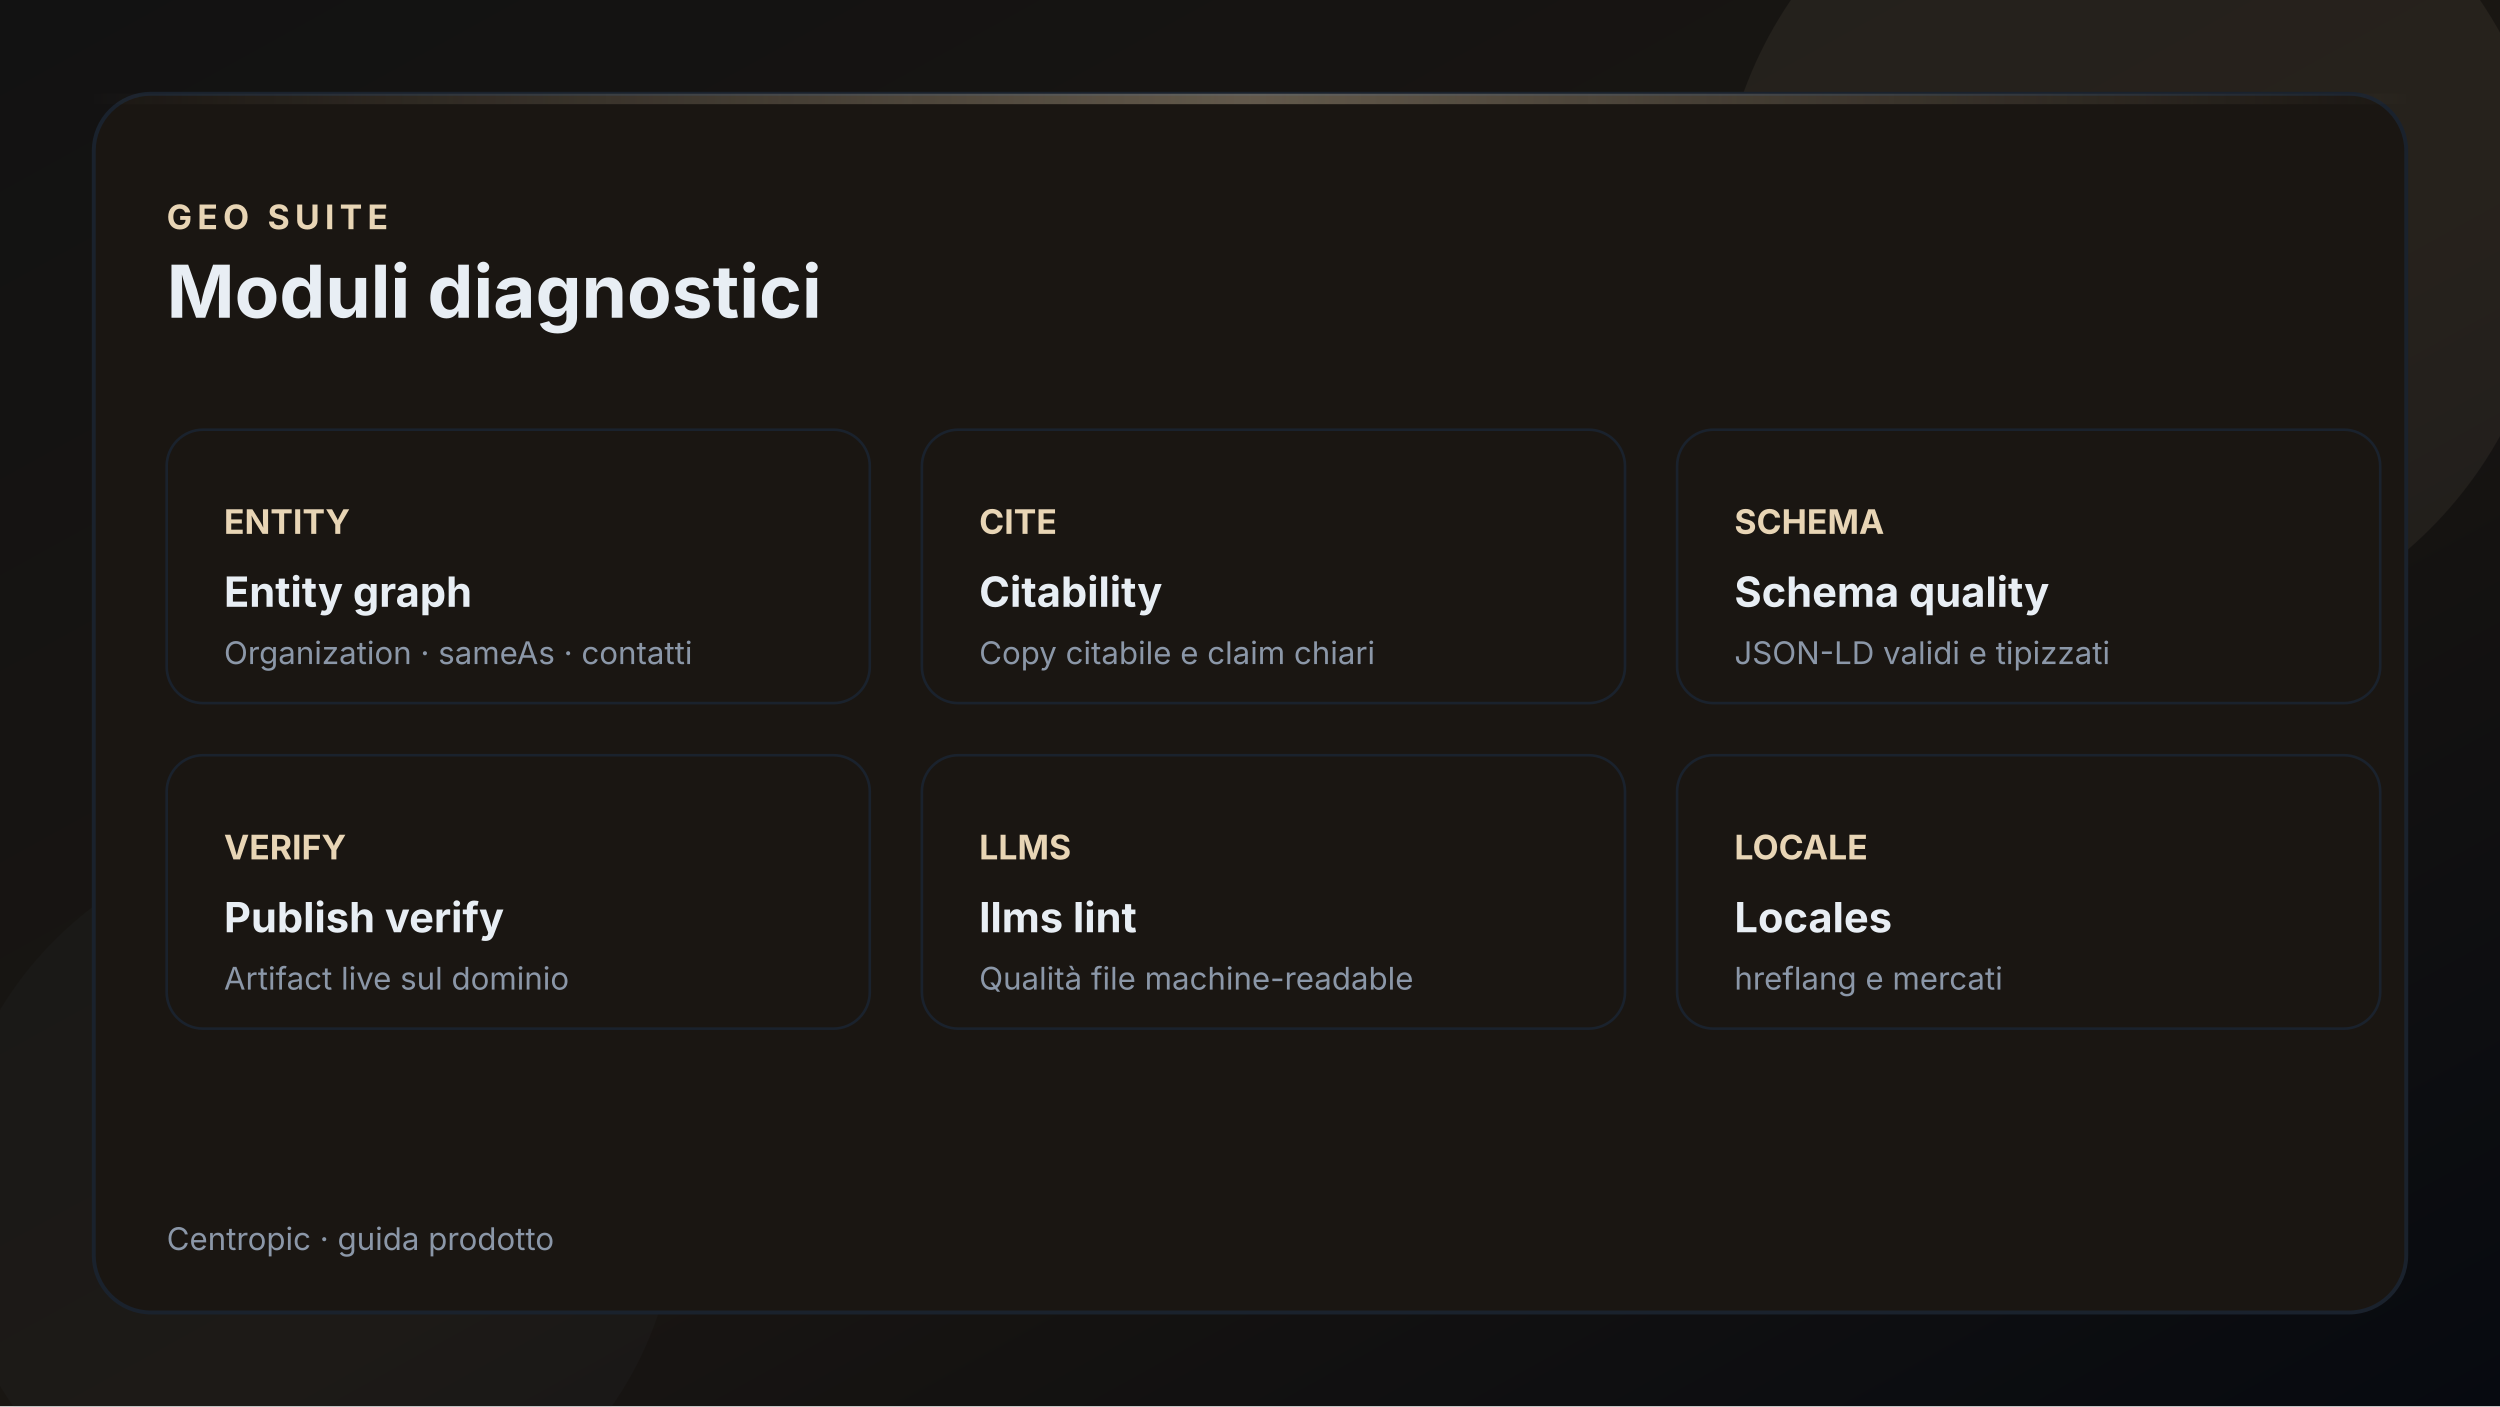
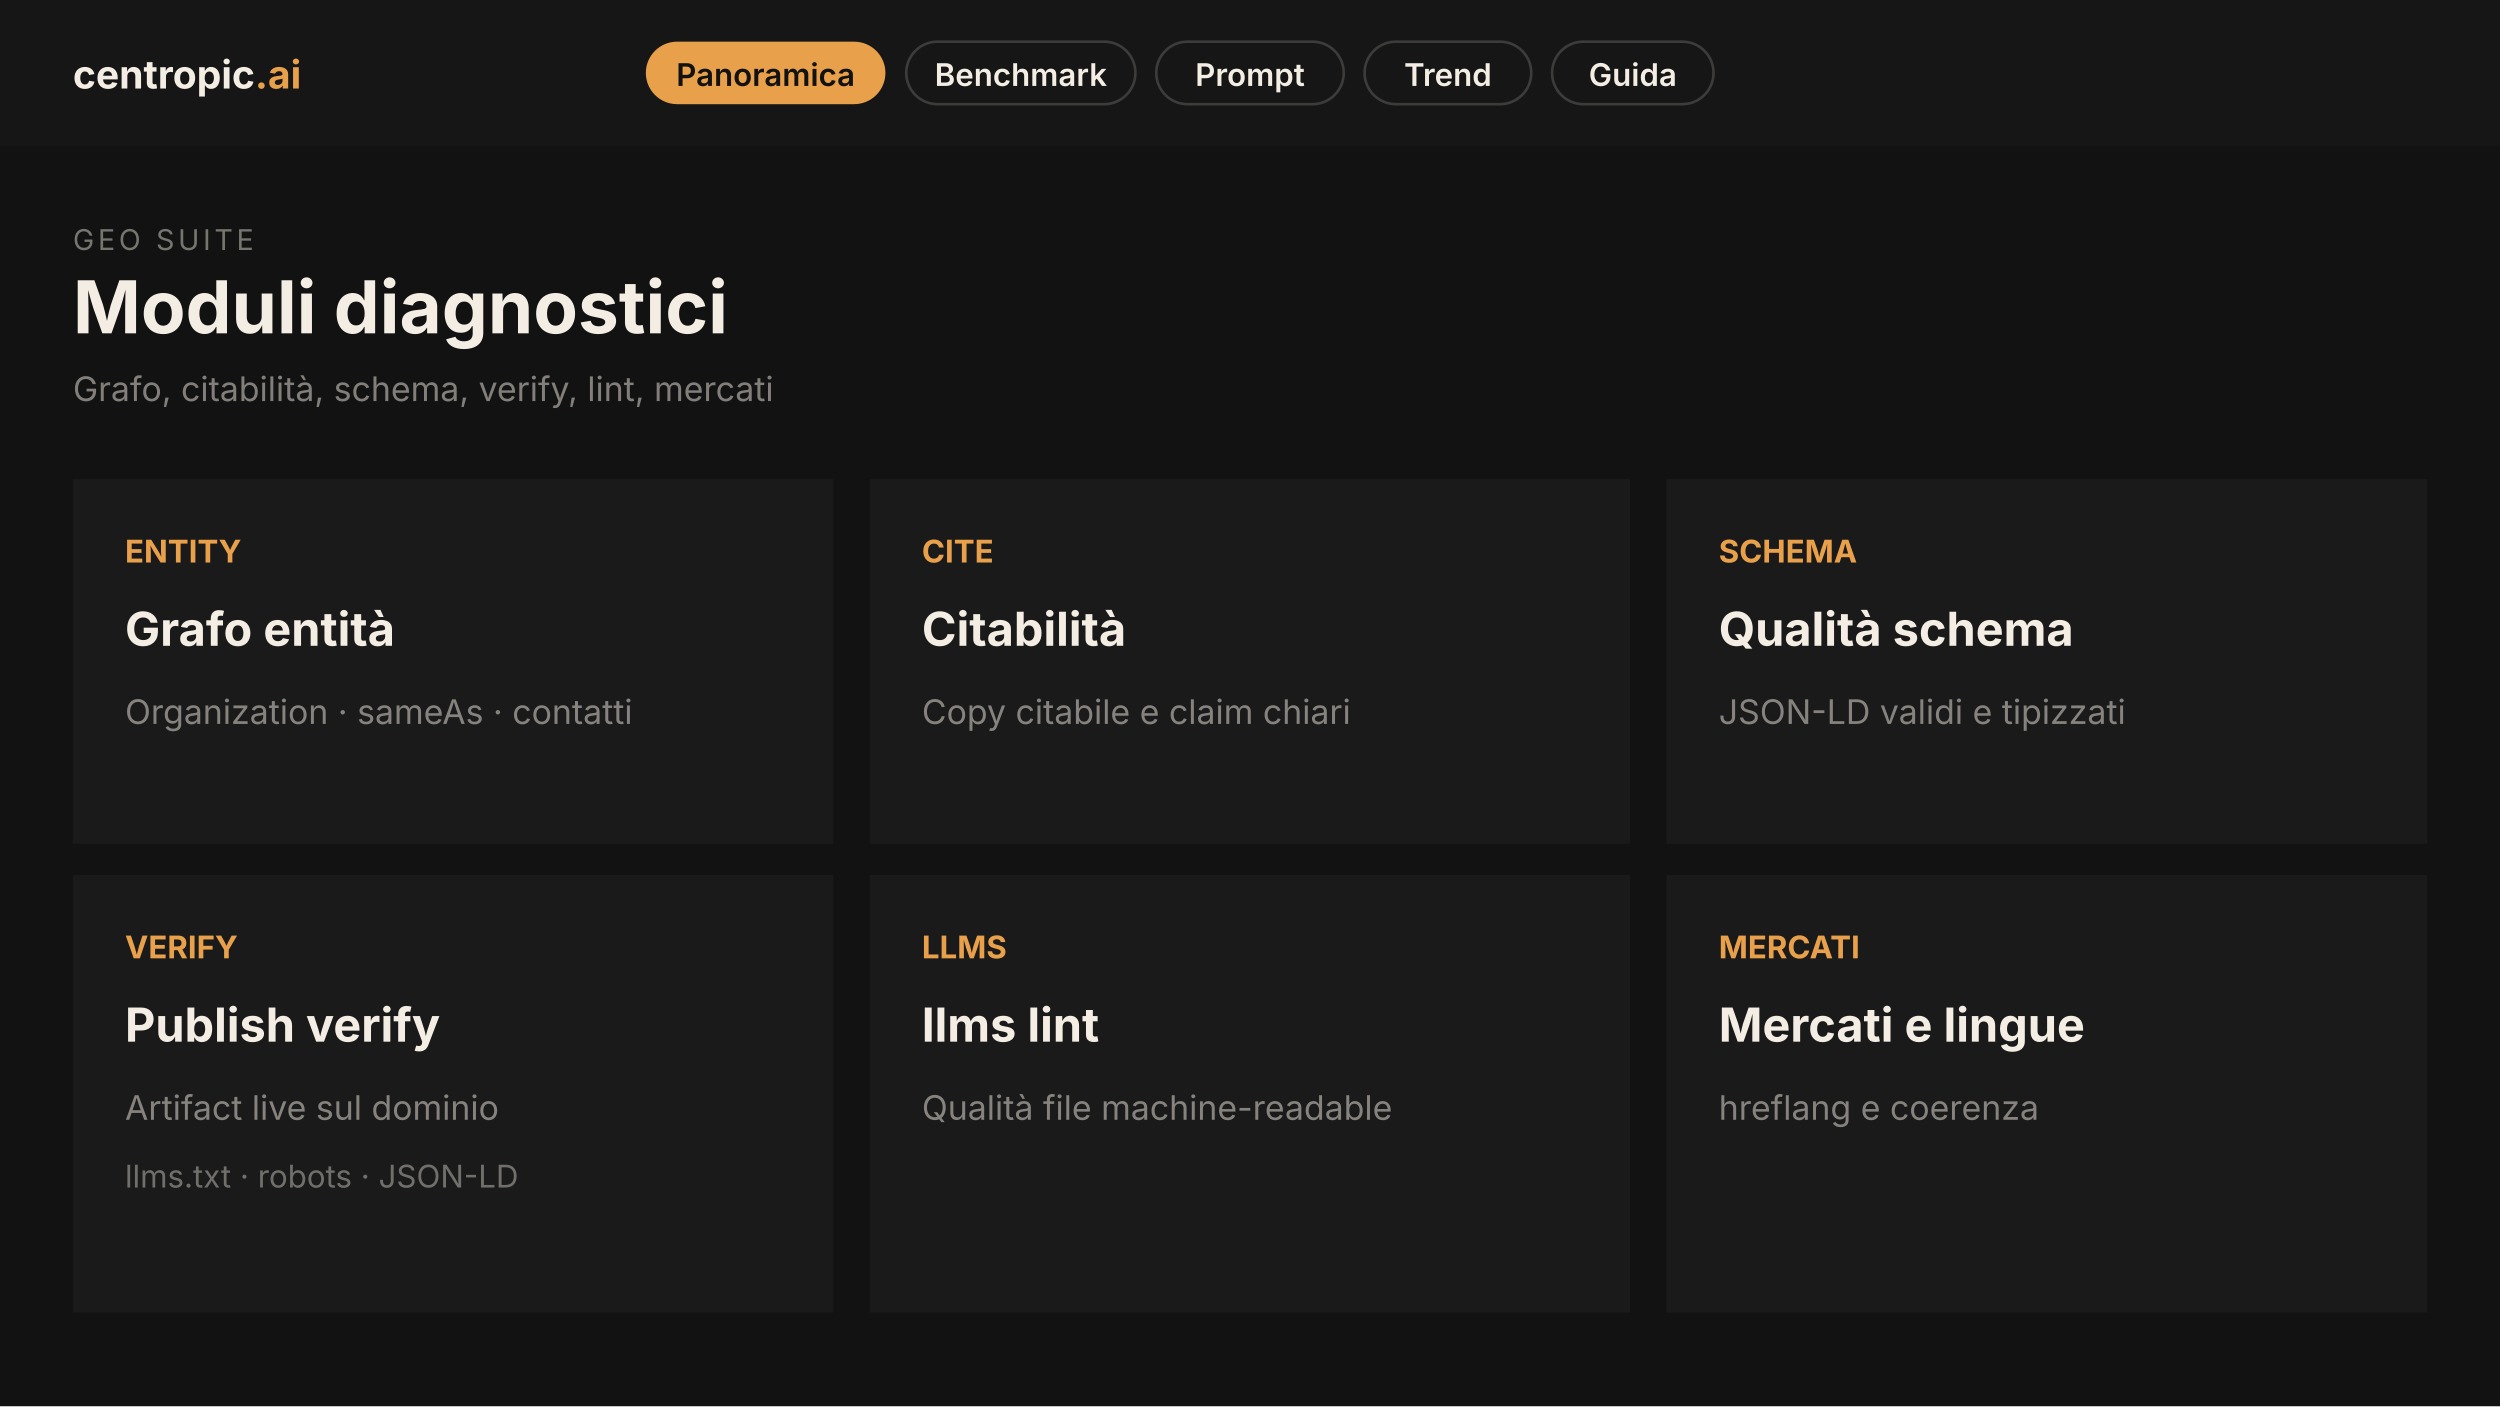
- <svg xmlns="http://www.w3.org/2000/svg" width="960" height="540" viewBox="0 0 960 540" role="img" aria-labelledby="t d">
-   <defs>
-     <linearGradient id="bg" x1="0" y1="0" x2="1" y2="1">
-       <stop offset="0%" stop-color="#121212" />
-       <stop offset="55%" stop-color="#1A1612" />
-       <stop offset="100%" stop-color="#070A10" />
-     </linearGradient>
-     <linearGradient id="glow" x1="0" y1="0" x2="1" y2="0">
-       <stop offset="0%" stop-color="#E8D5B5" stop-opacity="0" />
-       <stop offset="50%" stop-color="#E8D5B5" stop-opacity=".35" />
-       <stop offset="100%" stop-color="#E8D5B5" stop-opacity="0" />
-     </linearGradient>
-     <filter id="soft" x="-20%" y="-20%" width="140%" height="140%">
-       <feGaussianBlur stdDeviation="12" result="b" />
-       <feMerge>
-         <feMergeNode in="b" />
-         <feMergeNode in="SourceGraphic" />
-       </feMerge>
-     </filter>
-   </defs>
-   <rect width="960" height="540" fill="url(#bg)" />
-   <circle cx="820" cy="90" r="160" fill="#E8D5B5" opacity=".06" />
-   <circle cx="120" cy="460" r="140" fill="#5B6B7A" opacity=".05" />
-   <rect x="36" y="36" width="888" height="468" rx="22" fill="#1A1612" stroke="#1A222D" stroke-width="1.5" />
-   <rect x="36" y="36" width="888" height="4" fill="url(#glow)" />
-   <text x="64" y="88" fill="#E8D5B5" font-family="'Inter', system-ui, sans-serif" font-size="13" font-weight="700" letter-spacing="2">GEO SUITE</text>
-   <text x="64" y="122" fill="#E8EEF4" font-family="'Inter', system-ui, sans-serif" font-size="28" font-weight="700">Moduli diagnostici</text>
-   <g font-family="'Inter', system-ui, sans-serif">
-     <g transform="translate(64, 165)">
-       <rect width="270" height="105" rx="14" fill="#1A1612" stroke="#1A222D" />
-       <text x="22" y="40" fill="#E8D5B5" font-size="13" font-weight="700">ENTITY</text>
-       <text x="22" y="68" fill="#E8EEF4" font-size="16" font-weight="700">Entity graph</text>
-       <text x="22" y="90" fill="#8B97A8" font-size="12">Organization · sameAs · contatti</text>
-     </g>
-     <g transform="translate(354, 165)">
-       <rect width="270" height="105" rx="14" fill="#1A1612" stroke="#1A222D" />
-       <text x="22" y="40" fill="#E8D5B5" font-size="13" font-weight="700">CITE</text>
-       <text x="22" y="68" fill="#E8EEF4" font-size="16" font-weight="700">Citability</text>
-       <text x="22" y="90" fill="#8B97A8" font-size="12">Copy citabile e claim chiari</text>
-     </g>
-     <g transform="translate(644, 165)">
-       <rect width="270" height="105" rx="14" fill="#1A1612" stroke="#1A222D" />
-       <text x="22" y="40" fill="#E8D5B5" font-size="13" font-weight="700">SCHEMA</text>
-       <text x="22" y="68" fill="#E8EEF4" font-size="16" font-weight="700">Schema quality</text>
-       <text x="22" y="90" fill="#8B97A8" font-size="12">JSON-LD validi e tipizzati</text>
-     </g>
-     <g transform="translate(64, 290)">
-       <rect width="270" height="105" rx="14" fill="#1A1612" stroke="#1A222D" />
-       <text x="22" y="40" fill="#E8D5B5" font-size="13" font-weight="700">VERIFY</text>
-       <text x="22" y="68" fill="#E8EEF4" font-size="16" font-weight="700">Publish verify</text>
-       <text x="22" y="90" fill="#8B97A8" font-size="12">Artifact live sul dominio</text>
-     </g>
-     <g transform="translate(354, 290)">
-       <rect width="270" height="105" rx="14" fill="#1A1612" stroke="#1A222D" />
-       <text x="22" y="40" fill="#E8D5B5" font-size="13" font-weight="700">LLMS</text>
-       <text x="22" y="68" fill="#E8EEF4" font-size="16" font-weight="700">llms lint</text>
-       <text x="22" y="90" fill="#8B97A8" font-size="12">Qualità file machine-readable</text>
-     </g>
-     <g transform="translate(644, 290)">
-       <rect width="270" height="105" rx="14" fill="#1A1612" stroke="#1A222D" />
-       <text x="22" y="40" fill="#E8D5B5" font-size="13" font-weight="700">LOCALE</text>
-       <text x="22" y="68" fill="#E8EEF4" font-size="16" font-weight="700">Locales</text>
-       <text x="22" y="90" fill="#8B97A8" font-size="12">hreflang e mercati</text>
-     </g>
+ <svg xmlns="http://www.w3.org/2000/svg" viewBox="0 0 960 540" role="img" aria-label="GEO Suite moduli">
+   <rect width="960" height="540" fill="#121212" />
+   <rect width="960" height="56" fill="#161616" />
+   <text x="28" y="34" fill="#F3EDE3" font-family="Inter, system-ui, sans-serif" font-size="15" font-weight="650">centropic<tspan fill="#E8A04A">.ai</tspan>
+   </text>
+   <g font-family="Inter, system-ui, sans-serif" font-size="12" font-weight="600">
+     <rect x="248" y="16" width="92" height="24" rx="12" fill="#E8A04A" />
+     <text x="294" y="33" text-anchor="middle" fill="#121212">Panoramica</text>
+     <rect x="348" y="16" width="88" height="24" rx="12" fill="none" stroke="rgba(243,237,227,0.18)" />
+     <text x="392" y="33" text-anchor="middle" fill="#F3EDE3">Benchmark</text>
+     <rect x="444" y="16" width="72" height="24" rx="12" fill="none" stroke="rgba(243,237,227,0.18)" />
+     <text x="480" y="33" text-anchor="middle" fill="#F3EDE3">Prompt</text>
+     <rect x="524" y="16" width="64" height="24" rx="12" fill="none" stroke="rgba(243,237,227,0.18)" />
+     <text x="556" y="33" text-anchor="middle" fill="#F3EDE3">Trend</text>
+     <rect x="596" y="16" width="62" height="24" rx="12" fill="none" stroke="rgba(243,237,227,0.18)" />
+     <text x="627" y="33" text-anchor="middle" fill="#F3EDE3">Guida</text>
  </g>
-   <text x="64" y="480" fill="#8B97A8" font-family="'Inter', system-ui, sans-serif" font-size="12">Centropic · guida prodotto</text>
+   <text x="28" y="96" fill="rgba(243,237,227,0.45)" font-family="Inter, system-ui, sans-serif" font-size="11" letter-spacing="1.4">GEO SUITE</text>
+   <text x="28" y="128" fill="#F3EDE3" font-family="Inter, system-ui, sans-serif" font-size="28" font-weight="700">Moduli diagnostici</text>
+   <text x="28" y="154" fill="rgba(243,237,227,0.5)" font-family="Inter, system-ui, sans-serif" font-size="13">Grafo, citabilità, schema, verify, lint, mercati</text>
+   <g font-family="Inter, system-ui, sans-serif">
+     <rect x="28" y="184" width="292" height="140" fill="#1A1A1A" />
+     <text x="48" y="216" fill="#E8A04A" font-size="12" font-weight="700">ENTITY</text>
+     <text x="48" y="248" fill="#F3EDE3" font-size="18" font-weight="650">Grafo entità</text>
+     <text x="48" y="278" fill="rgba(243,237,227,0.5)" font-size="13">Organization · sameAs · contatti</text>
+     <rect x="334" y="184" width="292" height="140" fill="#1A1A1A" />
+     <text x="354" y="216" fill="#E8A04A" font-size="12" font-weight="700">CITE</text>
+     <text x="354" y="248" fill="#F3EDE3" font-size="18" font-weight="650">Citabilità</text>
+     <text x="354" y="278" fill="rgba(243,237,227,0.5)" font-size="13">Copy citabile e claim chiari</text>
+     <rect x="640" y="184" width="292" height="140" fill="#1A1A1A" />
+     <text x="660" y="216" fill="#E8A04A" font-size="12" font-weight="700">SCHEMA</text>
+     <text x="660" y="248" fill="#F3EDE3" font-size="18" font-weight="650">Qualità schema</text>
+     <text x="660" y="278" fill="rgba(243,237,227,0.5)" font-size="13">JSON-LD validi e tipizzati</text>
+     <rect x="28" y="336" width="292" height="168" fill="#1A1A1A" />
+     <text x="48" y="368" fill="#E8A04A" font-size="12" font-weight="700">VERIFY</text>
+     <text x="48" y="400" fill="#F3EDE3" font-size="18" font-weight="650">Publish verify</text>
+     <text x="48" y="430" fill="rgba(243,237,227,0.5)" font-size="13">Artifact live sul dominio</text>
+     <text x="48" y="456" fill="rgba(243,237,227,0.4)" font-size="12">llms.txt · robots · JSON-LD</text>
+     <rect x="334" y="336" width="292" height="168" fill="#1A1A1A" />
+     <text x="354" y="368" fill="#E8A04A" font-size="12" font-weight="700">LLMS</text>
+     <text x="354" y="400" fill="#F3EDE3" font-size="18" font-weight="650">llms lint</text>
+     <text x="354" y="430" fill="rgba(243,237,227,0.5)" font-size="13">Qualità file machine-readable</text>
+     <rect x="640" y="336" width="292" height="168" fill="#1A1A1A" />
+     <text x="660" y="368" fill="#E8A04A" font-size="12" font-weight="700">MERCATI</text>
+     <text x="660" y="400" fill="#F3EDE3" font-size="18" font-weight="650">Mercati e lingue</text>
+     <text x="660" y="430" fill="rgba(243,237,227,0.5)" font-size="13">hreflang e coerenza</text>
+   </g>
</svg>
